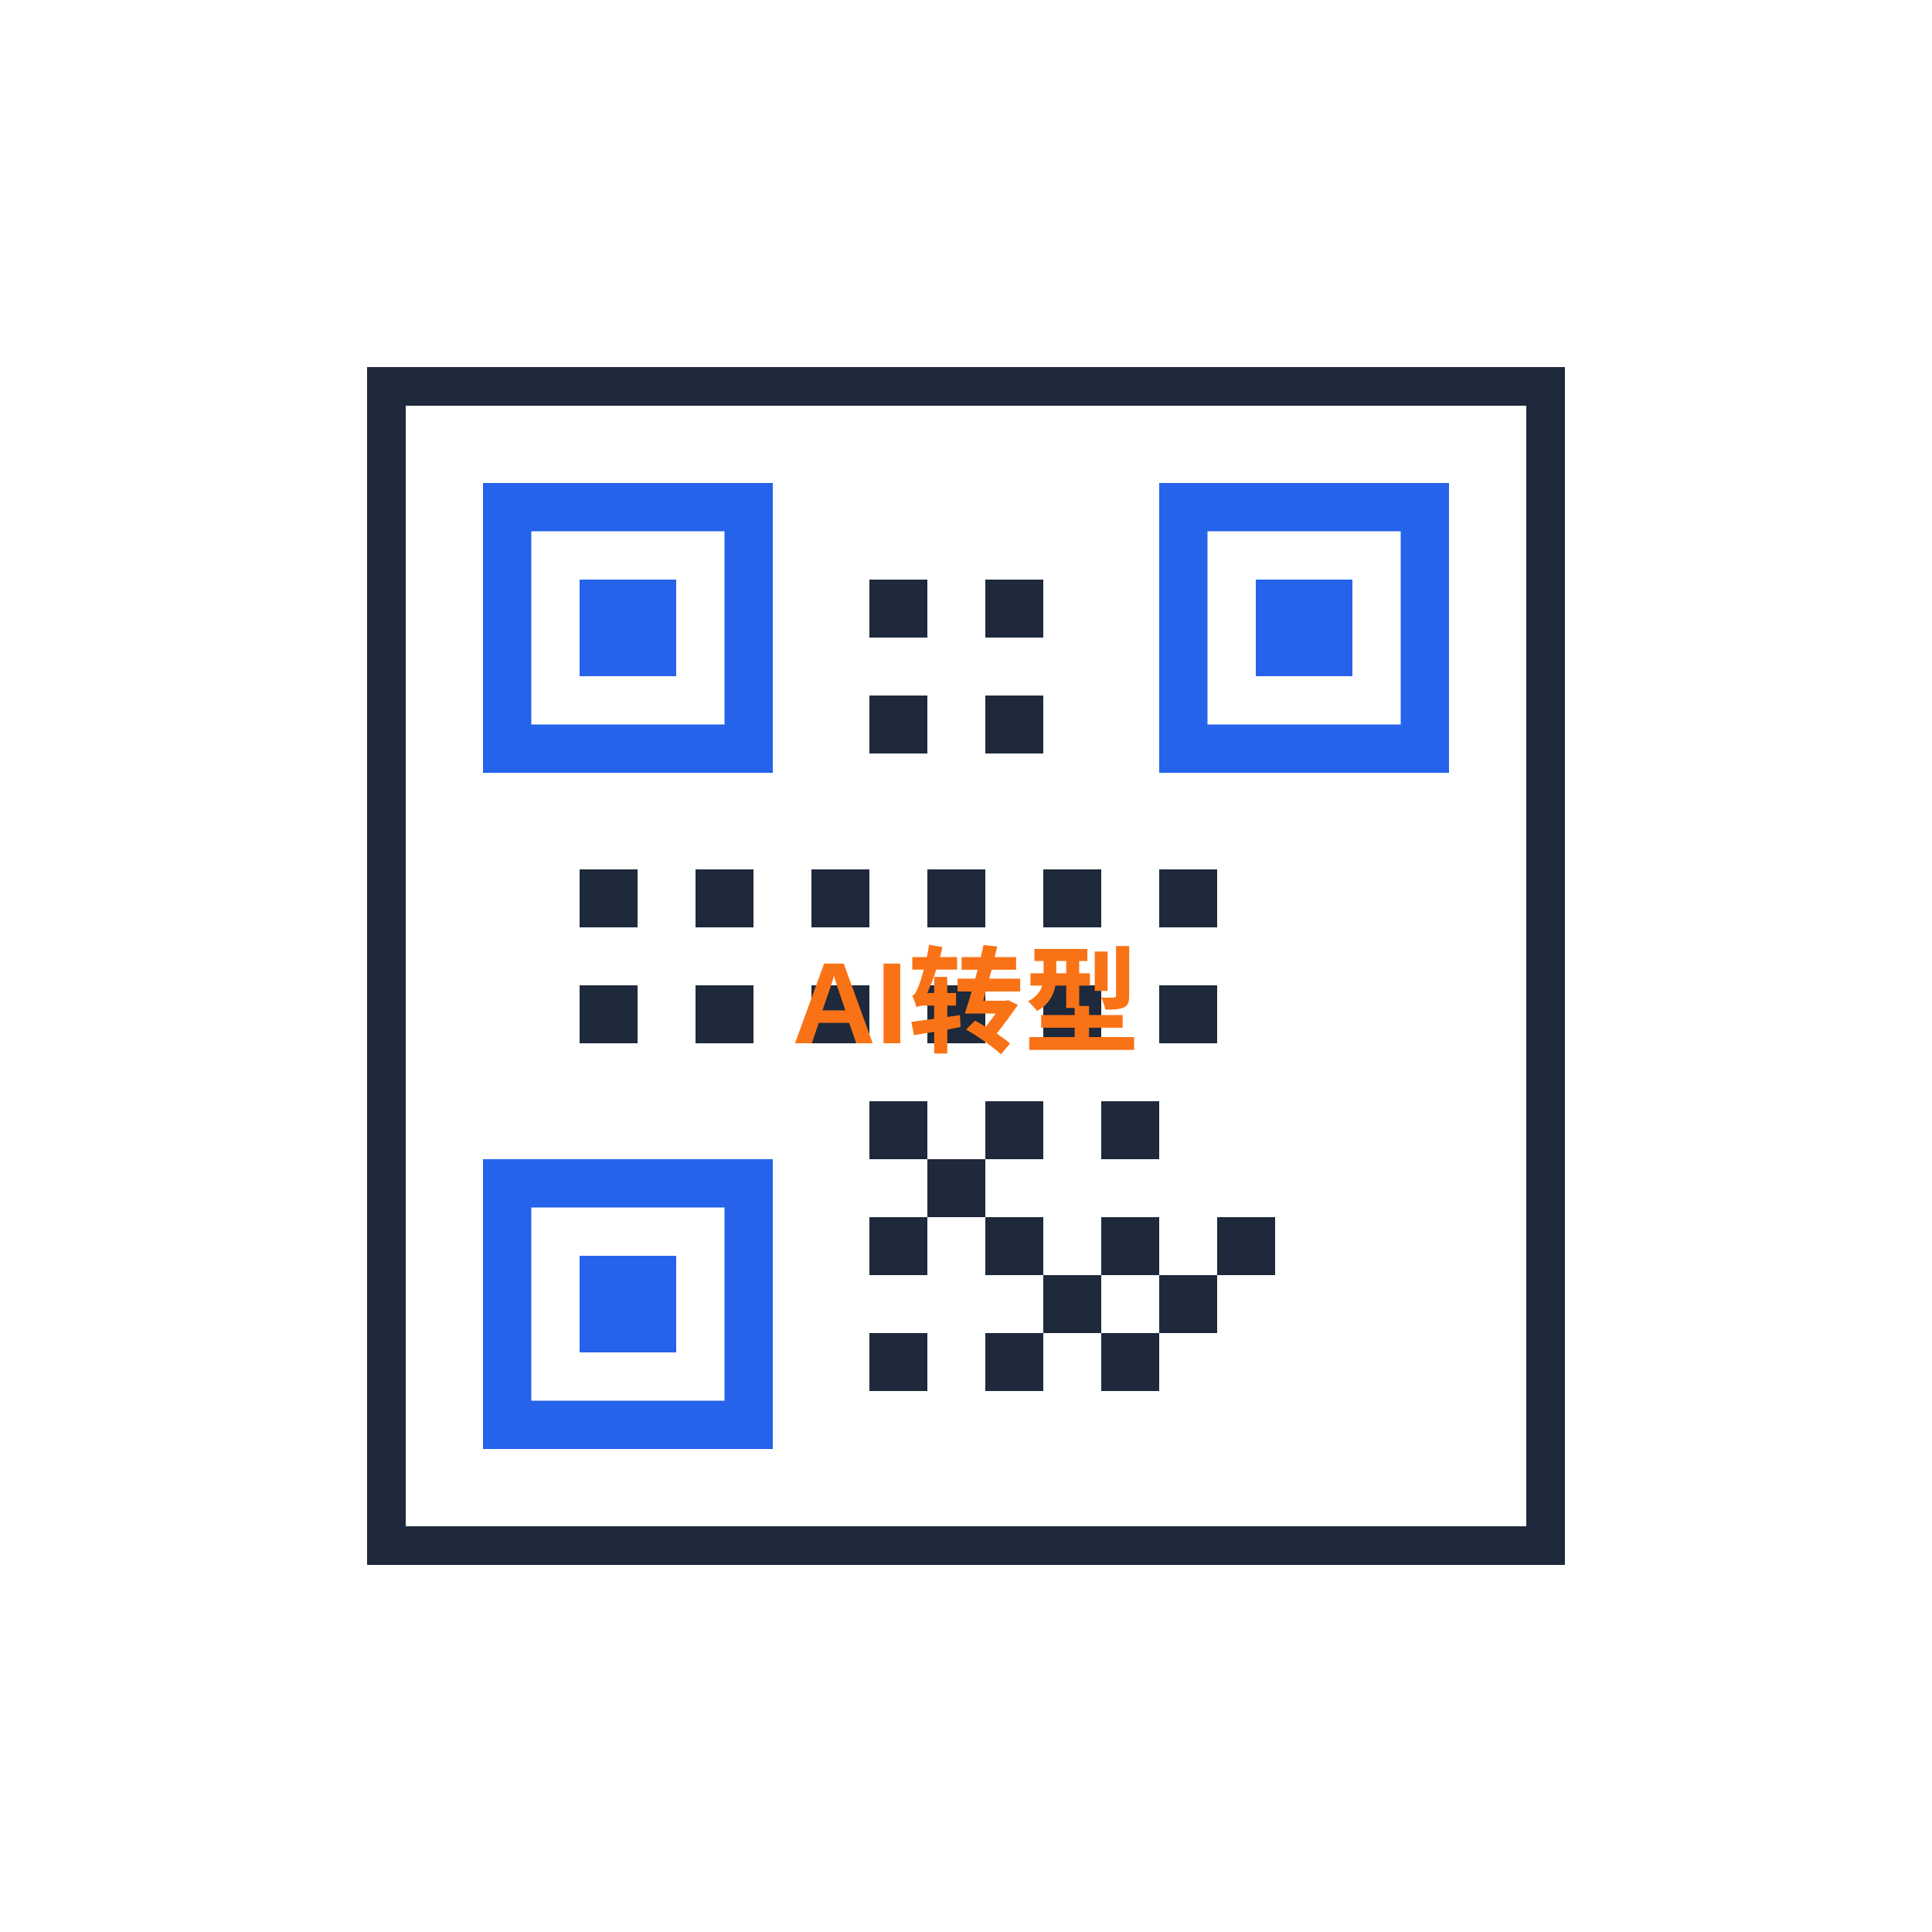
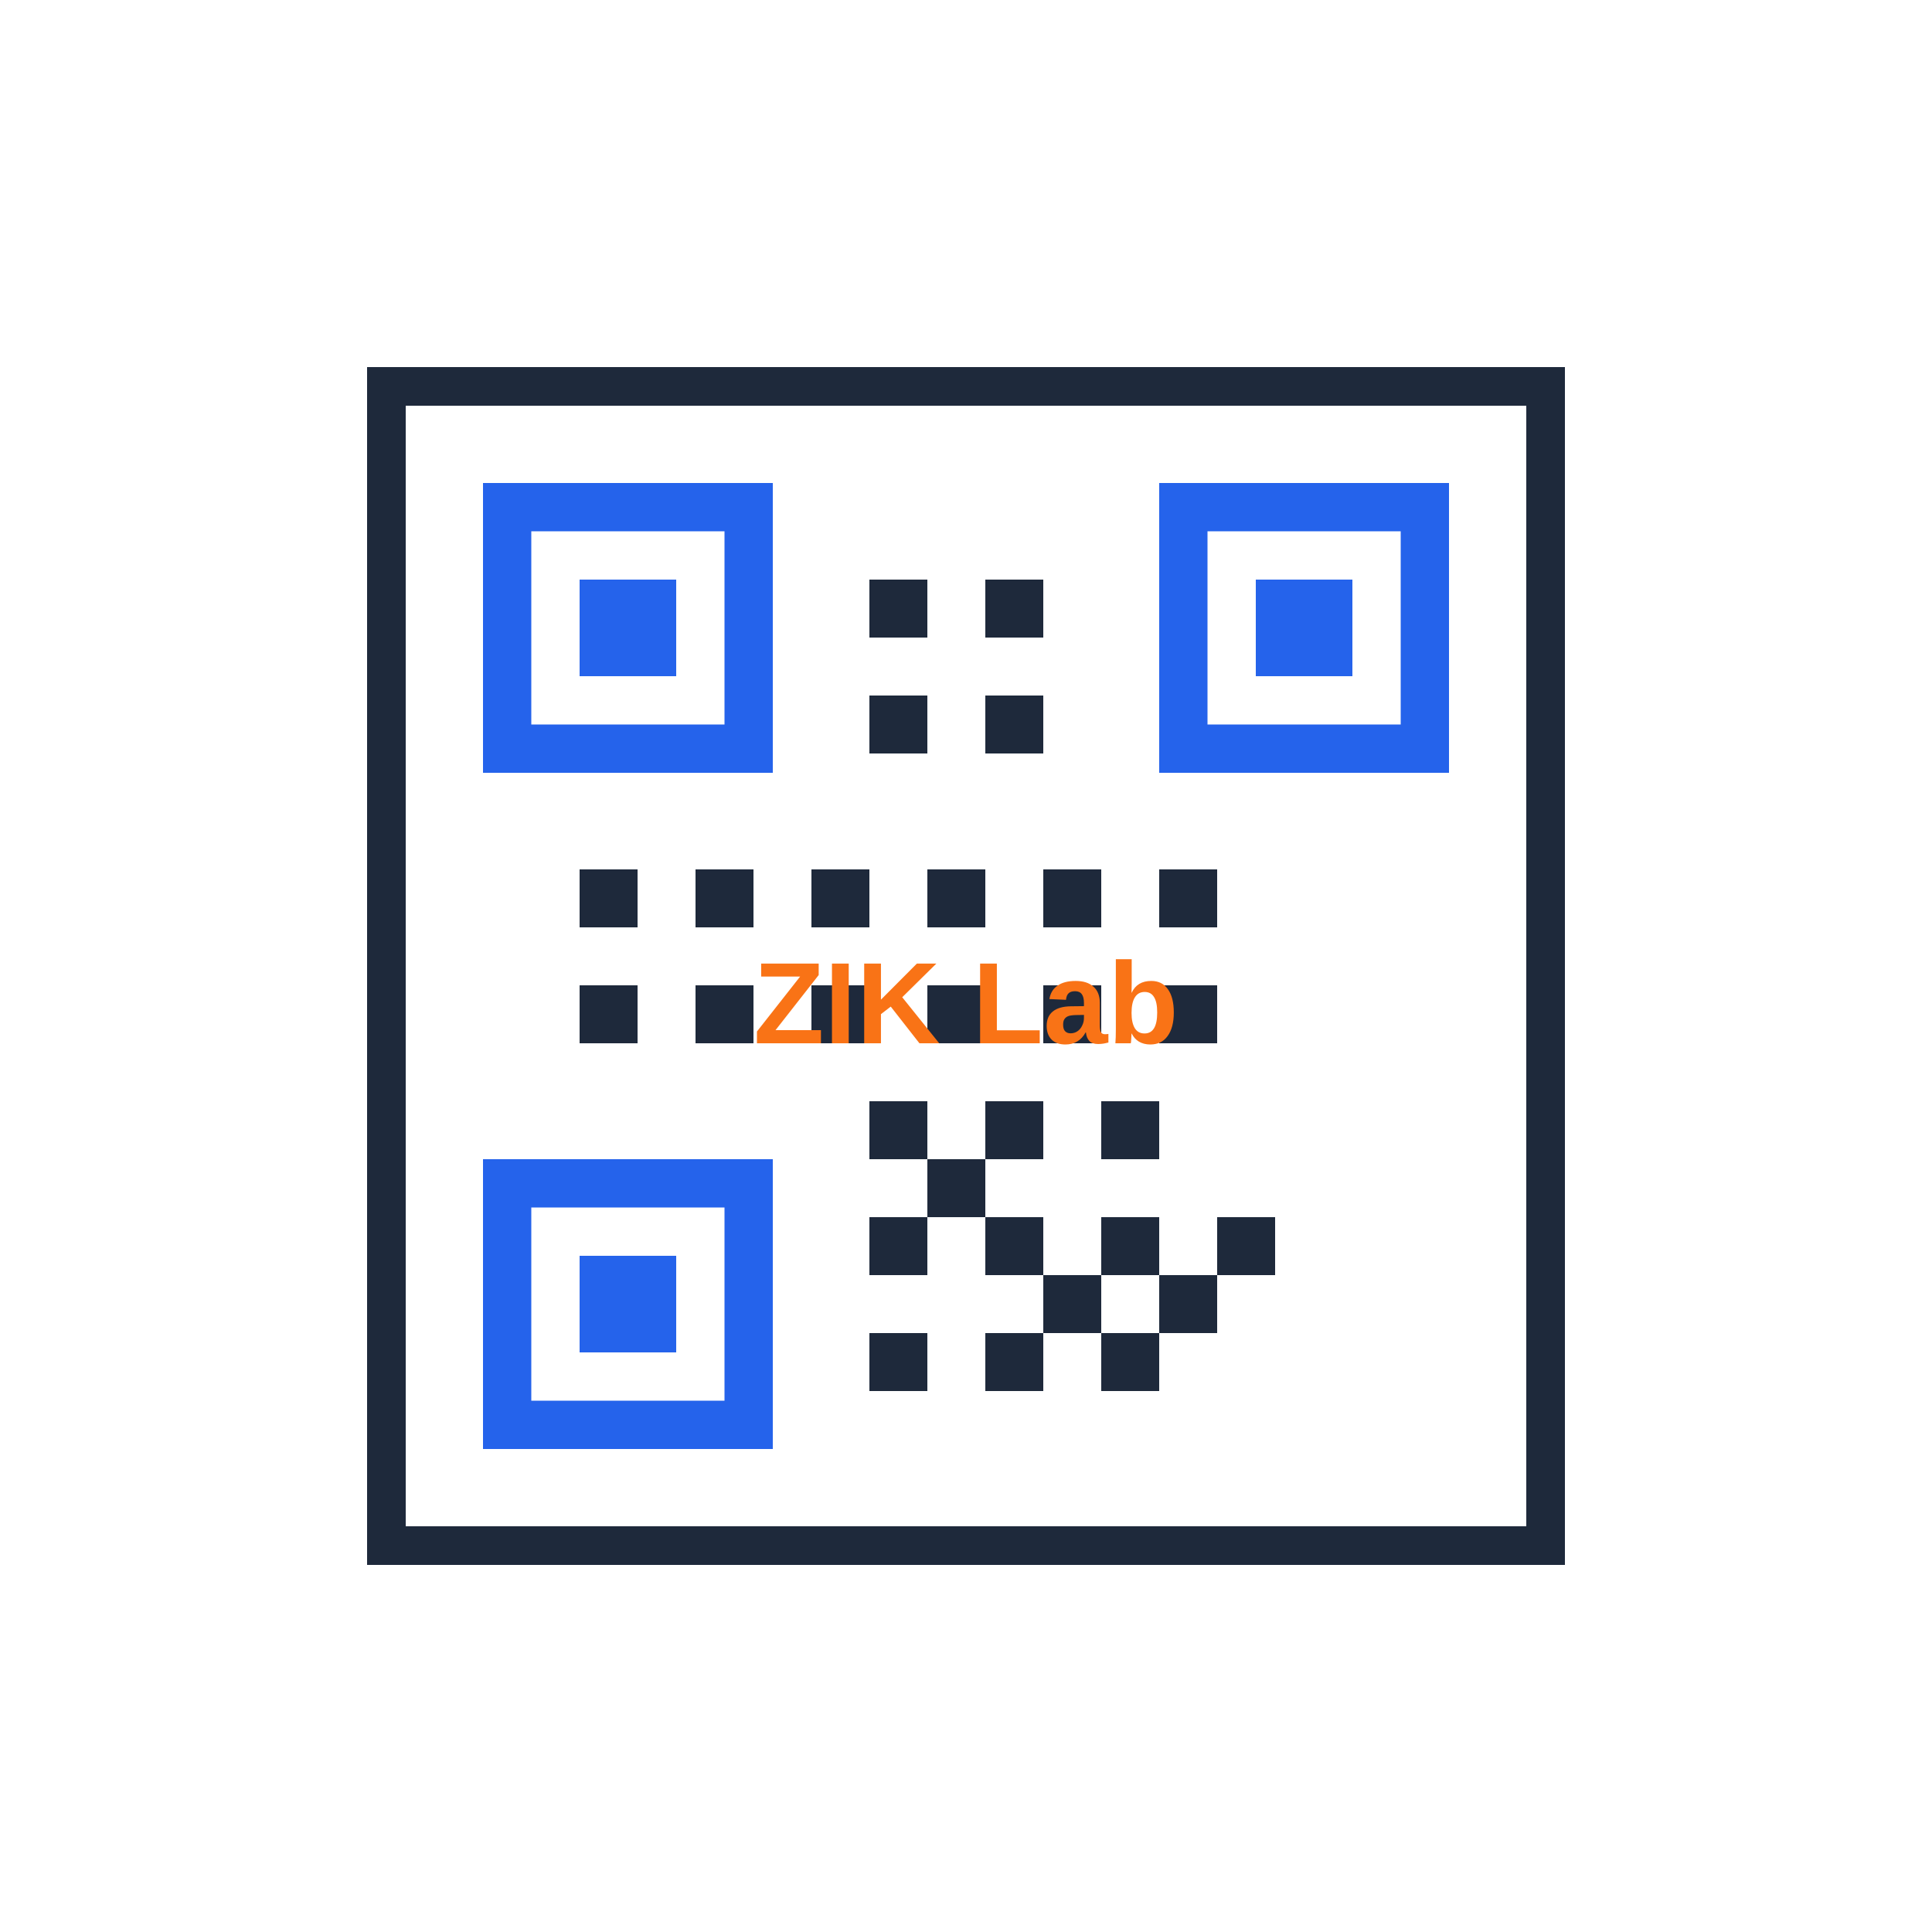
<svg xmlns="http://www.w3.org/2000/svg" width="200" height="200" viewBox="0 0 200 200" fill="none">
  <rect width="200" height="200" fill="white" />
  <rect x="40" y="40" width="120" height="120" fill="#ffffff" />
  <rect x="40" y="40" width="120" height="120" stroke="#1e293b" stroke-width="4" fill="none" />
  <rect x="50" y="50" width="30" height="30" fill="#2563eb" />
  <rect x="55" y="55" width="20" height="20" fill="white" />
  <rect x="60" y="60" width="10" height="10" fill="#2563eb" />
  <rect x="120" y="50" width="30" height="30" fill="#2563eb" />
  <rect x="125" y="55" width="20" height="20" fill="white" />
  <rect x="130" y="60" width="10" height="10" fill="#2563eb" />
  <rect x="50" y="120" width="30" height="30" fill="#2563eb" />
  <rect x="55" y="125" width="20" height="20" fill="white" />
  <rect x="60" y="130" width="10" height="10" fill="#2563eb" />
  <rect x="90" y="60" width="6" height="6" fill="#1e293b" />
  <rect x="102" y="60" width="6" height="6" fill="#1e293b" />
  <rect x="90" y="72" width="6" height="6" fill="#1e293b" />
  <rect x="102" y="72" width="6" height="6" fill="#1e293b" />
  <rect x="60" y="90" width="6" height="6" fill="#1e293b" />
  <rect x="72" y="90" width="6" height="6" fill="#1e293b" />
  <rect x="84" y="90" width="6" height="6" fill="#1e293b" />
  <rect x="96" y="90" width="6" height="6" fill="#1e293b" />
  <rect x="108" y="90" width="6" height="6" fill="#1e293b" />
  <rect x="120" y="90" width="6" height="6" fill="#1e293b" />
  <rect x="60" y="102" width="6" height="6" fill="#1e293b" />
  <rect x="72" y="102" width="6" height="6" fill="#1e293b" />
  <rect x="84" y="102" width="6" height="6" fill="#1e293b" />
  <rect x="96" y="102" width="6" height="6" fill="#1e293b" />
  <rect x="108" y="102" width="6" height="6" fill="#1e293b" />
  <rect x="120" y="102" width="6" height="6" fill="#1e293b" />
  <rect x="90" y="114" width="6" height="6" fill="#1e293b" />
  <rect x="102" y="114" width="6" height="6" fill="#1e293b" />
  <rect x="114" y="114" width="6" height="6" fill="#1e293b" />
  <rect x="90" y="126" width="6" height="6" fill="#1e293b" />
  <rect x="102" y="126" width="6" height="6" fill="#1e293b" />
  <rect x="114" y="126" width="6" height="6" fill="#1e293b" />
  <rect x="126" y="126" width="6" height="6" fill="#1e293b" />
  <rect x="96" y="120" width="6" height="6" fill="#1e293b" />
  <rect x="108" y="132" width="6" height="6" fill="#1e293b" />
  <rect x="120" y="132" width="6" height="6" fill="#1e293b" />
  <rect x="90" y="138" width="6" height="6" fill="#1e293b" />
  <rect x="102" y="138" width="6" height="6" fill="#1e293b" />
  <rect x="114" y="138" width="6" height="6" fill="#1e293b" />
-   <text x="100" y="108" font-family="Arial, sans-serif" font-size="12" font-weight="bold" text-anchor="middle" fill="#f97316">AI转型</text>
+   <text x="100" y="108" font-family="Arial, sans-serif" font-size="12" font-weight="bold" text-anchor="middle" fill="#f97316">ZIK Lab</text>
</svg>
